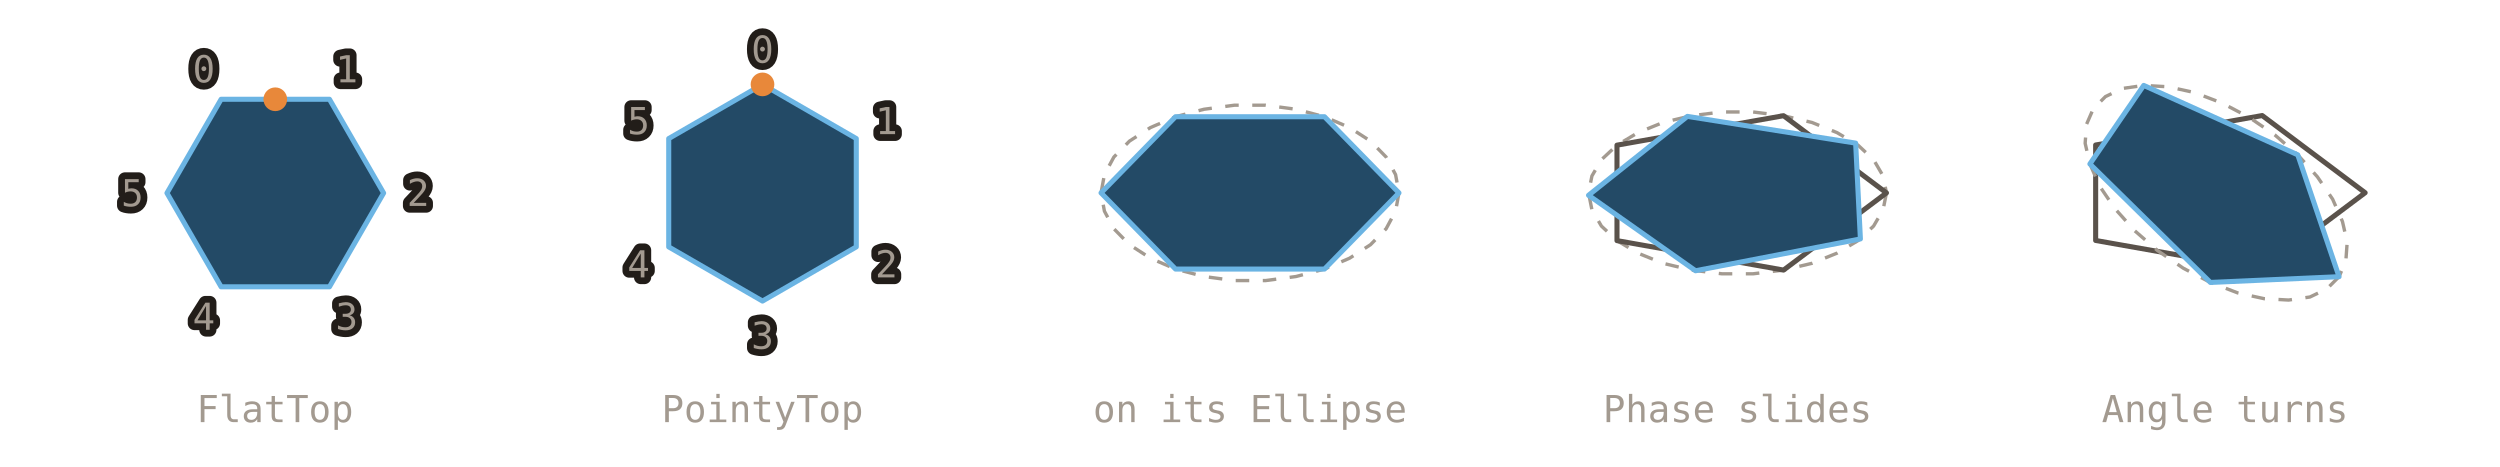
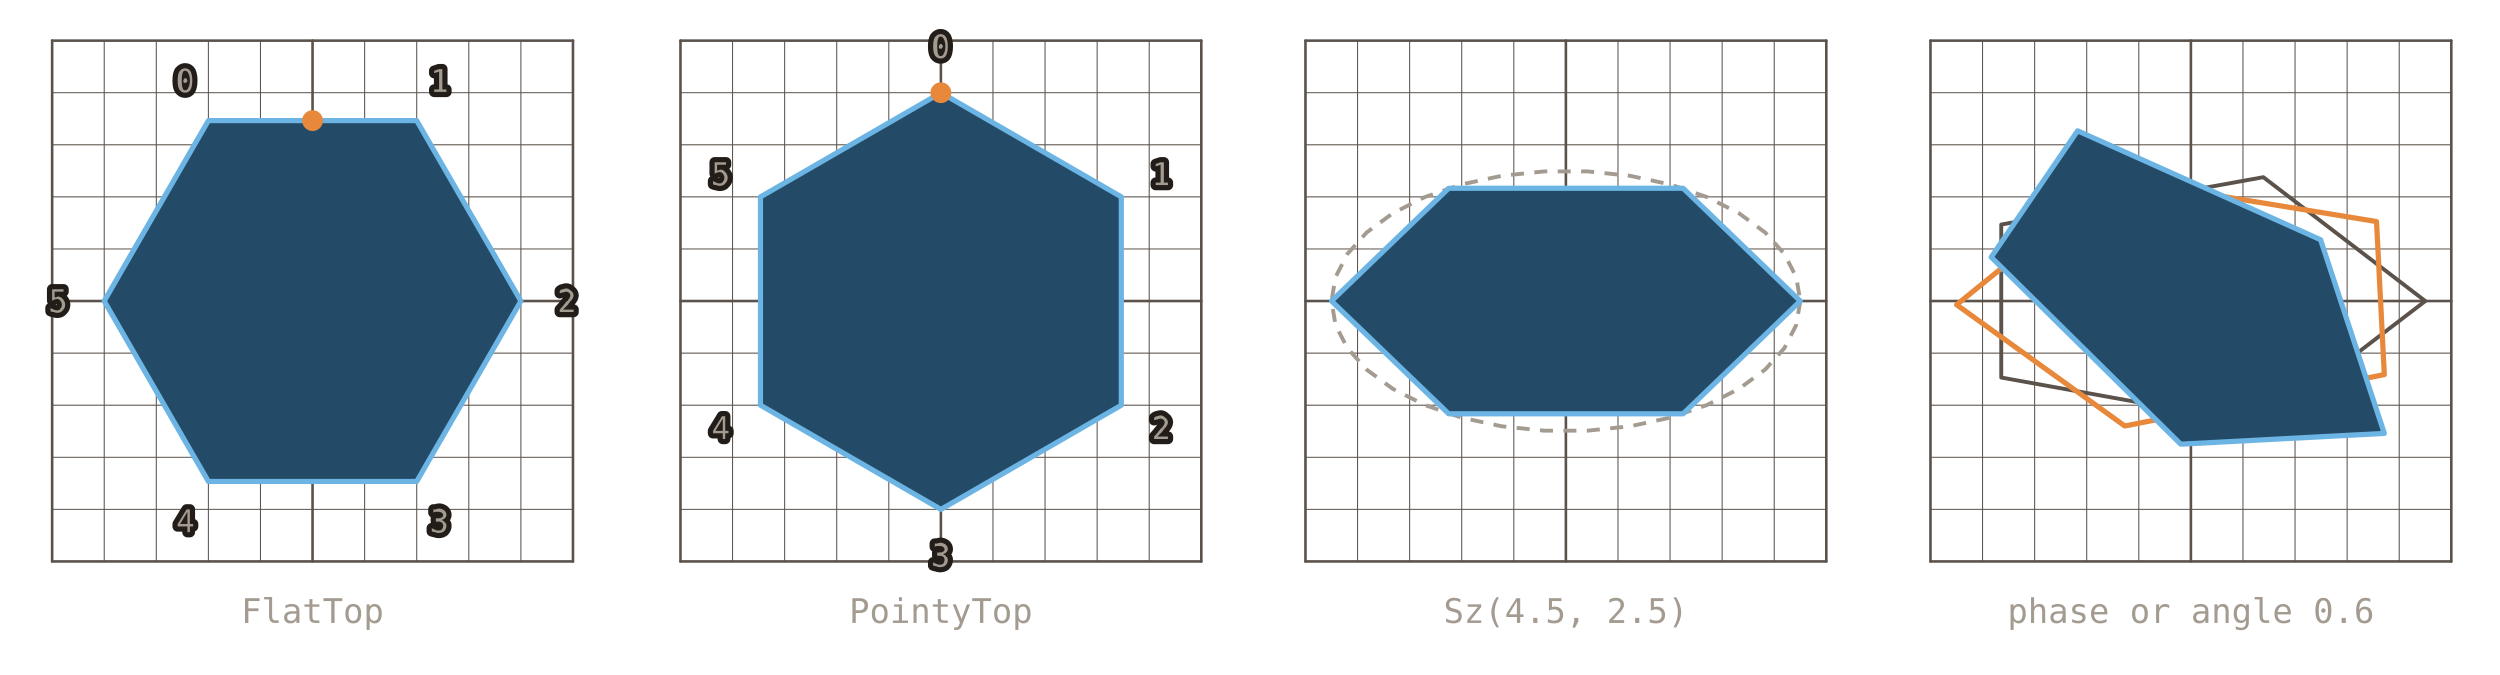
- <svg xmlns="http://www.w3.org/2000/svg" width="960" height="179" viewBox="0 0 960 179" role="img">
-   <g transform="translate(46.3 19.4) scale(1.3) translate(45.7 42.1)">
-     <polygon points="-16.0,-27.7 16.0,-27.7 32.0,-0.0 16.0,27.7 -16.0,27.7 -32.0,0.0" fill="#234a66" stroke="#6bb4e3" stroke-width="1.5" stroke-linejoin="round" />
-     <text x="-21.1" y="-32.7" font-family="ui-monospace, SFMono-Regular, Menlo, Consolas, monospace" font-size="11" text-anchor="middle" fill="#a39a90" stroke="#221d19" stroke-width="4" stroke-linejoin="round" paint-order="stroke">0</text>
-     <text x="21.1" y="-32.7" font-family="ui-monospace, SFMono-Regular, Menlo, Consolas, monospace" font-size="11" text-anchor="middle" fill="#a39a90" stroke="#221d19" stroke-width="4" stroke-linejoin="round" paint-order="stroke">1</text>
-     <text x="42.2" y="3.8" font-family="ui-monospace, SFMono-Regular, Menlo, Consolas, monospace" font-size="11" text-anchor="middle" fill="#a39a90" stroke="#221d19" stroke-width="4" stroke-linejoin="round" paint-order="stroke">2</text>
-     <text x="21.1" y="40.4" font-family="ui-monospace, SFMono-Regular, Menlo, Consolas, monospace" font-size="11" text-anchor="middle" fill="#a39a90" stroke="#221d19" stroke-width="4" stroke-linejoin="round" paint-order="stroke">3</text>
-     <text x="-21.1" y="40.4" font-family="ui-monospace, SFMono-Regular, Menlo, Consolas, monospace" font-size="11" text-anchor="middle" fill="#a39a90" stroke="#221d19" stroke-width="4" stroke-linejoin="round" paint-order="stroke">4</text>
-     <text x="-42.2" y="3.9" font-family="ui-monospace, SFMono-Regular, Menlo, Consolas, monospace" font-size="11" text-anchor="middle" fill="#a39a90" stroke="#221d19" stroke-width="4" stroke-linejoin="round" paint-order="stroke">5</text>
-     <circle cx="0.0" cy="-27.7" r="3.5" fill="#e8883a" />
+ <svg xmlns="http://www.w3.org/2000/svg" width="960" height="259" viewBox="0 0 960 259" role="img">
+   <g transform="translate(18.7 15.6) scale(20) translate(0.066 -0.000)">
+     <line x1="0.000" y1="0.000" x2="0.000" y2="10.000" stroke="#5a524b" stroke-width="0.050" stroke-linecap="round" />
+     <line x1="1.000" y1="0.000" x2="1.000" y2="10.000" stroke="#5a524b" stroke-width="0.020" stroke-linecap="round" />
+     <line x1="2.000" y1="0.000" x2="2.000" y2="10.000" stroke="#5a524b" stroke-width="0.020" stroke-linecap="round" />
+     <line x1="3.000" y1="0.000" x2="3.000" y2="10.000" stroke="#5a524b" stroke-width="0.020" stroke-linecap="round" />
+     <line x1="4.000" y1="0.000" x2="4.000" y2="10.000" stroke="#5a524b" stroke-width="0.020" stroke-linecap="round" />
+     <line x1="5.000" y1="0.000" x2="5.000" y2="10.000" stroke="#5a524b" stroke-width="0.050" stroke-linecap="round" />
+     <line x1="6.000" y1="0.000" x2="6.000" y2="10.000" stroke="#5a524b" stroke-width="0.020" stroke-linecap="round" />
+     <line x1="7.000" y1="0.000" x2="7.000" y2="10.000" stroke="#5a524b" stroke-width="0.020" stroke-linecap="round" />
+     <line x1="8.000" y1="0.000" x2="8.000" y2="10.000" stroke="#5a524b" stroke-width="0.020" stroke-linecap="round" />
+     <line x1="9.000" y1="0.000" x2="9.000" y2="10.000" stroke="#5a524b" stroke-width="0.020" stroke-linecap="round" />
+     <line x1="10.000" y1="0.000" x2="10.000" y2="10.000" stroke="#5a524b" stroke-width="0.050" stroke-linecap="round" />
+     <line x1="0.000" y1="0.000" x2="10.000" y2="0.000" stroke="#5a524b" stroke-width="0.050" stroke-linecap="round" />
+     <line x1="0.000" y1="1.000" x2="10.000" y2="1.000" stroke="#5a524b" stroke-width="0.020" stroke-linecap="round" />
+     <line x1="0.000" y1="2.000" x2="10.000" y2="2.000" stroke="#5a524b" stroke-width="0.020" stroke-linecap="round" />
+     <line x1="0.000" y1="3.000" x2="10.000" y2="3.000" stroke="#5a524b" stroke-width="0.020" stroke-linecap="round" />
+     <line x1="0.000" y1="4.000" x2="10.000" y2="4.000" stroke="#5a524b" stroke-width="0.020" stroke-linecap="round" />
+     <line x1="0.000" y1="5.000" x2="10.000" y2="5.000" stroke="#5a524b" stroke-width="0.050" stroke-linecap="round" />
+     <line x1="0.000" y1="6.000" x2="10.000" y2="6.000" stroke="#5a524b" stroke-width="0.020" stroke-linecap="round" />
+     <line x1="0.000" y1="7.000" x2="10.000" y2="7.000" stroke="#5a524b" stroke-width="0.020" stroke-linecap="round" />
+     <line x1="0.000" y1="8.000" x2="10.000" y2="8.000" stroke="#5a524b" stroke-width="0.020" stroke-linecap="round" />
+     <line x1="0.000" y1="9.000" x2="10.000" y2="9.000" stroke="#5a524b" stroke-width="0.020" stroke-linecap="round" />
+     <line x1="0.000" y1="10.000" x2="10.000" y2="10.000" stroke="#5a524b" stroke-width="0.050" stroke-linecap="round" />
+     <polygon points="3.000,1.536 7.000,1.536 9.000,5.000 7.000,8.464 3.000,8.464 1.000,5.000" fill="#234a66" stroke="#6bb4e3" stroke-width="0.100" stroke-linejoin="round" />
+     <text x="2.560" y="0.984" font-family="ui-monospace, SFMono-Regular, Menlo, Consolas, monospace" font-size="0.600" text-anchor="middle" fill="#a39a90" stroke="#221d19" stroke-width="0.200" stroke-linejoin="round" paint-order="stroke">0</text>
+     <text x="7.440" y="0.984" font-family="ui-monospace, SFMono-Regular, Menlo, Consolas, monospace" font-size="0.600" text-anchor="middle" fill="#a39a90" stroke="#221d19" stroke-width="0.200" stroke-linejoin="round" paint-order="stroke">1</text>
+     <text x="9.880" y="5.210" font-family="ui-monospace, SFMono-Regular, Menlo, Consolas, monospace" font-size="0.600" text-anchor="middle" fill="#a39a90" stroke="#221d19" stroke-width="0.200" stroke-linejoin="round" paint-order="stroke">2</text>
+     <text x="7.440" y="9.436" font-family="ui-monospace, SFMono-Regular, Menlo, Consolas, monospace" font-size="0.600" text-anchor="middle" fill="#a39a90" stroke="#221d19" stroke-width="0.200" stroke-linejoin="round" paint-order="stroke">3</text>
+     <text x="2.560" y="9.436" font-family="ui-monospace, SFMono-Regular, Menlo, Consolas, monospace" font-size="0.600" text-anchor="middle" fill="#a39a90" stroke="#221d19" stroke-width="0.200" stroke-linejoin="round" paint-order="stroke">4</text>
+     <text x="0.120" y="5.210" font-family="ui-monospace, SFMono-Regular, Menlo, Consolas, monospace" font-size="0.600" text-anchor="middle" fill="#a39a90" stroke="#221d19" stroke-width="0.200" stroke-linejoin="round" paint-order="stroke">5</text>
+     <circle cx="5.000" cy="1.536" r="0.200" fill="#e8883a" />
  </g>
-   <text x="105.6" y="162.1" font-family="ui-monospace, SFMono-Regular, Menlo, Consolas, monospace" font-size="14.3" text-anchor="middle" fill="#a39a90">FlatTop</text>
-   <g transform="translate(240.8 12.0) scale(1.3) translate(40.0 47.7)">
-     <polygon points="-0.0,-32.0 27.7,-16.0 27.7,16.0 0.0,32.0 -27.7,16.0 -27.7,-16.0" fill="#234a66" stroke="#6bb4e3" stroke-width="1.5" stroke-linejoin="round" />
-     <text x="-0.0" y="-38.4" font-family="ui-monospace, SFMono-Regular, Menlo, Consolas, monospace" font-size="11" text-anchor="middle" fill="#a39a90" stroke="#221d19" stroke-width="4" stroke-linejoin="round" paint-order="stroke">0</text>
-     <text x="36.6" y="-17.3" font-family="ui-monospace, SFMono-Regular, Menlo, Consolas, monospace" font-size="11" text-anchor="middle" fill="#a39a90" stroke="#221d19" stroke-width="4" stroke-linejoin="round" paint-order="stroke">1</text>
-     <text x="36.6" y="25.0" font-family="ui-monospace, SFMono-Regular, Menlo, Consolas, monospace" font-size="11" text-anchor="middle" fill="#a39a90" stroke="#221d19" stroke-width="4" stroke-linejoin="round" paint-order="stroke">2</text>
-     <text x="0.0" y="46.1" font-family="ui-monospace, SFMono-Regular, Menlo, Consolas, monospace" font-size="11" text-anchor="middle" fill="#a39a90" stroke="#221d19" stroke-width="4" stroke-linejoin="round" paint-order="stroke">3</text>
-     <text x="-36.6" y="25.0" font-family="ui-monospace, SFMono-Regular, Menlo, Consolas, monospace" font-size="11" text-anchor="middle" fill="#a39a90" stroke="#221d19" stroke-width="4" stroke-linejoin="round" paint-order="stroke">4</text>
-     <text x="-36.6" y="-17.3" font-family="ui-monospace, SFMono-Regular, Menlo, Consolas, monospace" font-size="11" text-anchor="middle" fill="#a39a90" stroke="#221d19" stroke-width="4" stroke-linejoin="round" paint-order="stroke">5</text>
-     <circle cx="0.0" cy="-32.0" r="3.5" fill="#e8883a" />
+   <text x="120.0" y="239.2" font-family="ui-monospace, SFMono-Regular, Menlo, Consolas, monospace" font-size="13" text-anchor="middle" fill="#a39a90">FlatTop</text>
+   <g transform="translate(261.3 12.0) scale(20) translate(-0.000 0.180)">
+     <line x1="0.000" y1="0.000" x2="0.000" y2="10.000" stroke="#5a524b" stroke-width="0.050" stroke-linecap="round" />
+     <line x1="1.000" y1="0.000" x2="1.000" y2="10.000" stroke="#5a524b" stroke-width="0.020" stroke-linecap="round" />
+     <line x1="2.000" y1="0.000" x2="2.000" y2="10.000" stroke="#5a524b" stroke-width="0.020" stroke-linecap="round" />
+     <line x1="3.000" y1="0.000" x2="3.000" y2="10.000" stroke="#5a524b" stroke-width="0.020" stroke-linecap="round" />
+     <line x1="4.000" y1="0.000" x2="4.000" y2="10.000" stroke="#5a524b" stroke-width="0.020" stroke-linecap="round" />
+     <line x1="5.000" y1="0.000" x2="5.000" y2="10.000" stroke="#5a524b" stroke-width="0.050" stroke-linecap="round" />
+     <line x1="6.000" y1="0.000" x2="6.000" y2="10.000" stroke="#5a524b" stroke-width="0.020" stroke-linecap="round" />
+     <line x1="7.000" y1="0.000" x2="7.000" y2="10.000" stroke="#5a524b" stroke-width="0.020" stroke-linecap="round" />
+     <line x1="8.000" y1="0.000" x2="8.000" y2="10.000" stroke="#5a524b" stroke-width="0.020" stroke-linecap="round" />
+     <line x1="9.000" y1="0.000" x2="9.000" y2="10.000" stroke="#5a524b" stroke-width="0.020" stroke-linecap="round" />
+     <line x1="10.000" y1="0.000" x2="10.000" y2="10.000" stroke="#5a524b" stroke-width="0.050" stroke-linecap="round" />
+     <line x1="0.000" y1="0.000" x2="10.000" y2="0.000" stroke="#5a524b" stroke-width="0.050" stroke-linecap="round" />
+     <line x1="0.000" y1="1.000" x2="10.000" y2="1.000" stroke="#5a524b" stroke-width="0.020" stroke-linecap="round" />
+     <line x1="0.000" y1="2.000" x2="10.000" y2="2.000" stroke="#5a524b" stroke-width="0.020" stroke-linecap="round" />
+     <line x1="0.000" y1="3.000" x2="10.000" y2="3.000" stroke="#5a524b" stroke-width="0.020" stroke-linecap="round" />
+     <line x1="0.000" y1="4.000" x2="10.000" y2="4.000" stroke="#5a524b" stroke-width="0.020" stroke-linecap="round" />
+     <line x1="0.000" y1="5.000" x2="10.000" y2="5.000" stroke="#5a524b" stroke-width="0.050" stroke-linecap="round" />
+     <line x1="0.000" y1="6.000" x2="10.000" y2="6.000" stroke="#5a524b" stroke-width="0.020" stroke-linecap="round" />
+     <line x1="0.000" y1="7.000" x2="10.000" y2="7.000" stroke="#5a524b" stroke-width="0.020" stroke-linecap="round" />
+     <line x1="0.000" y1="8.000" x2="10.000" y2="8.000" stroke="#5a524b" stroke-width="0.020" stroke-linecap="round" />
+     <line x1="0.000" y1="9.000" x2="10.000" y2="9.000" stroke="#5a524b" stroke-width="0.020" stroke-linecap="round" />
+     <line x1="0.000" y1="10.000" x2="10.000" y2="10.000" stroke="#5a524b" stroke-width="0.050" stroke-linecap="round" />
+     <polygon points="5.000,1.000 8.464,3.000 8.464,7.000 5.000,9.000 1.536,7.000 1.536,3.000" fill="#234a66" stroke="#6bb4e3" stroke-width="0.100" stroke-linejoin="round" />
+     <text x="5.000" y="0.330" font-family="ui-monospace, SFMono-Regular, Menlo, Consolas, monospace" font-size="0.600" text-anchor="middle" fill="#a39a90" stroke="#221d19" stroke-width="0.200" stroke-linejoin="round" paint-order="stroke">0</text>
+     <text x="9.226" y="2.770" font-family="ui-monospace, SFMono-Regular, Menlo, Consolas, monospace" font-size="0.600" text-anchor="middle" fill="#a39a90" stroke="#221d19" stroke-width="0.200" stroke-linejoin="round" paint-order="stroke">1</text>
+     <text x="9.226" y="7.650" font-family="ui-monospace, SFMono-Regular, Menlo, Consolas, monospace" font-size="0.600" text-anchor="middle" fill="#a39a90" stroke="#221d19" stroke-width="0.200" stroke-linejoin="round" paint-order="stroke">2</text>
+     <text x="5.000" y="10.090" font-family="ui-monospace, SFMono-Regular, Menlo, Consolas, monospace" font-size="0.600" text-anchor="middle" fill="#a39a90" stroke="#221d19" stroke-width="0.200" stroke-linejoin="round" paint-order="stroke">3</text>
+     <text x="0.774" y="7.650" font-family="ui-monospace, SFMono-Regular, Menlo, Consolas, monospace" font-size="0.600" text-anchor="middle" fill="#a39a90" stroke="#221d19" stroke-width="0.200" stroke-linejoin="round" paint-order="stroke">4</text>
+     <text x="0.774" y="2.770" font-family="ui-monospace, SFMono-Regular, Menlo, Consolas, monospace" font-size="0.600" text-anchor="middle" fill="#a39a90" stroke="#221d19" stroke-width="0.200" stroke-linejoin="round" paint-order="stroke">5</text>
+     <circle cx="5.000" cy="1.000" r="0.200" fill="#e8883a" />
  </g>
-   <text x="292.8" y="162.1" font-family="ui-monospace, SFMono-Regular, Menlo, Consolas, monospace" font-size="14.3" text-anchor="middle" fill="#a39a90">PointyTop</text>
-   <g transform="translate(422.8 40.4) scale(1.3) translate(44.0 25.9)">
-     <polygon points="44.0,0.0 43.0,5.4 40.2,10.6 35.6,15.3 29.4,19.3 22.0,22.5 13.6,24.7 4.6,25.9 -4.6,25.9 -13.6,24.7 -22.0,22.5 -29.4,19.3 -35.6,15.3 -40.2,10.6 -43.0,5.4 -44.0,0.0 -43.0,-5.4 -40.2,-10.6 -35.6,-15.3 -29.4,-19.3 -22.0,-22.5 -13.6,-24.7 -4.6,-25.9 4.6,-25.9 13.6,-24.7 22.0,-22.5 29.4,-19.3 35.6,-15.3 40.2,-10.6 43.0,-5.4" fill="none" stroke="#a39a90" stroke-width="1" stroke-dasharray="4 4" stroke-linejoin="round" />
-     <polygon points="-22.0,-22.5 22.0,-22.5 44.0,-0.0 22.0,22.5 -22.0,22.5 -44.0,0.0" fill="#234a66" stroke="#6bb4e3" stroke-width="1.5" stroke-linejoin="round" />
+   <text x="361.3" y="239.2" font-family="ui-monospace, SFMono-Regular, Menlo, Consolas, monospace" font-size="13" text-anchor="middle" fill="#a39a90">PointyTop</text>
+   <g transform="translate(501.3 15.6) scale(20) translate(-0.000 -0.000)">
+     <line x1="0.000" y1="0.000" x2="0.000" y2="10.000" stroke="#5a524b" stroke-width="0.050" stroke-linecap="round" />
+     <line x1="1.000" y1="0.000" x2="1.000" y2="10.000" stroke="#5a524b" stroke-width="0.020" stroke-linecap="round" />
+     <line x1="2.000" y1="0.000" x2="2.000" y2="10.000" stroke="#5a524b" stroke-width="0.020" stroke-linecap="round" />
+     <line x1="3.000" y1="0.000" x2="3.000" y2="10.000" stroke="#5a524b" stroke-width="0.020" stroke-linecap="round" />
+     <line x1="4.000" y1="0.000" x2="4.000" y2="10.000" stroke="#5a524b" stroke-width="0.020" stroke-linecap="round" />
+     <line x1="5.000" y1="0.000" x2="5.000" y2="10.000" stroke="#5a524b" stroke-width="0.050" stroke-linecap="round" />
+     <line x1="6.000" y1="0.000" x2="6.000" y2="10.000" stroke="#5a524b" stroke-width="0.020" stroke-linecap="round" />
+     <line x1="7.000" y1="0.000" x2="7.000" y2="10.000" stroke="#5a524b" stroke-width="0.020" stroke-linecap="round" />
+     <line x1="8.000" y1="0.000" x2="8.000" y2="10.000" stroke="#5a524b" stroke-width="0.020" stroke-linecap="round" />
+     <line x1="9.000" y1="0.000" x2="9.000" y2="10.000" stroke="#5a524b" stroke-width="0.020" stroke-linecap="round" />
+     <line x1="10.000" y1="0.000" x2="10.000" y2="10.000" stroke="#5a524b" stroke-width="0.050" stroke-linecap="round" />
+     <line x1="0.000" y1="0.000" x2="10.000" y2="0.000" stroke="#5a524b" stroke-width="0.050" stroke-linecap="round" />
+     <line x1="0.000" y1="1.000" x2="10.000" y2="1.000" stroke="#5a524b" stroke-width="0.020" stroke-linecap="round" />
+     <line x1="0.000" y1="2.000" x2="10.000" y2="2.000" stroke="#5a524b" stroke-width="0.020" stroke-linecap="round" />
+     <line x1="0.000" y1="3.000" x2="10.000" y2="3.000" stroke="#5a524b" stroke-width="0.020" stroke-linecap="round" />
+     <line x1="0.000" y1="4.000" x2="10.000" y2="4.000" stroke="#5a524b" stroke-width="0.020" stroke-linecap="round" />
+     <line x1="0.000" y1="5.000" x2="10.000" y2="5.000" stroke="#5a524b" stroke-width="0.050" stroke-linecap="round" />
+     <line x1="0.000" y1="6.000" x2="10.000" y2="6.000" stroke="#5a524b" stroke-width="0.020" stroke-linecap="round" />
+     <line x1="0.000" y1="7.000" x2="10.000" y2="7.000" stroke="#5a524b" stroke-width="0.020" stroke-linecap="round" />
+     <line x1="0.000" y1="8.000" x2="10.000" y2="8.000" stroke="#5a524b" stroke-width="0.020" stroke-linecap="round" />
+     <line x1="0.000" y1="9.000" x2="10.000" y2="9.000" stroke="#5a524b" stroke-width="0.020" stroke-linecap="round" />
+     <line x1="0.000" y1="10.000" x2="10.000" y2="10.000" stroke="#5a524b" stroke-width="0.050" stroke-linecap="round" />
+     <polygon points="9.500,5.000 9.423,5.459 9.196,5.903 8.826,6.316 8.326,6.684 7.712,6.995 7.006,7.238 6.231,7.405 5.415,7.489 4.585,7.489 3.769,7.405 2.994,7.238 2.288,6.995 1.674,6.684 1.174,6.316 0.804,5.903 0.577,5.459 0.500,5.000 0.577,4.541 0.804,4.097 1.174,3.684 1.674,3.316 2.288,3.005 2.994,2.762 3.769,2.595 4.585,2.511 5.415,2.511 6.231,2.595 7.006,2.762 7.712,3.005 8.326,3.316 8.826,3.684 9.196,4.097 9.423,4.541" fill="none" stroke="#a39a90" stroke-width="0.075" stroke-dasharray="0.250 0.200" stroke-linejoin="round" />
+     <polygon points="2.750,2.835 7.250,2.835 9.500,5.000 7.250,7.165 2.750,7.165 0.500,5.000" fill="#234a66" stroke="#6bb4e3" stroke-width="0.100" stroke-linejoin="round" />
  </g>
-   <text x="480.0" y="162.1" font-family="ui-monospace, SFMono-Regular, Menlo, Consolas, monospace" font-size="14.3" text-anchor="middle" fill="#a39a90">on its Ellipse</text>
-   <g transform="translate(610.0 43.0) scale(1.3) translate(44.0 23.9)">
-     <polygon points="44.0,0.0 43.0,5.0 40.2,9.8 35.6,14.1 29.4,17.8 22.0,20.8 13.6,22.8 4.6,23.9 -4.6,23.9 -13.6,22.8 -22.0,20.8 -29.4,17.8 -35.6,14.1 -40.2,9.8 -43.0,5.0 -44.0,0.0 -43.0,-5.0 -40.2,-9.8 -35.6,-14.1 -29.4,-17.8 -22.0,-20.8 -13.6,-22.8 -4.6,-23.9 4.6,-23.9 13.6,-22.8 22.0,-20.8 29.4,-17.8 35.6,-14.1 40.2,-9.8 43.0,-5.0" fill="none" stroke="#a39a90" stroke-width="1" stroke-dasharray="4 4" stroke-linejoin="round" />
-     <polygon points="44.0,0.0 13.6,22.8 -35.6,14.1 -35.6,-14.1 13.6,-22.8" fill="none" stroke="#5a524b" stroke-width="1.5" stroke-linejoin="round" />
-     <polygon points="36.3,13.6 -12.4,23.0 -44.0,0.7 -14.8,-22.6 34.9,-14.7" fill="#234a66" stroke="#6bb4e3" stroke-width="1.5" stroke-linejoin="round" />
+   <text x="601.3" y="239.2" font-family="ui-monospace, SFMono-Regular, Menlo, Consolas, monospace" font-size="13" text-anchor="middle" fill="#a39a90">Sz(4.5, 2.5)</text>
+   <g transform="translate(741.3 15.6) scale(20) translate(-0.000 -0.000)">
+     <line x1="0.000" y1="0.000" x2="0.000" y2="10.000" stroke="#5a524b" stroke-width="0.050" stroke-linecap="round" />
+     <line x1="1.000" y1="0.000" x2="1.000" y2="10.000" stroke="#5a524b" stroke-width="0.020" stroke-linecap="round" />
+     <line x1="2.000" y1="0.000" x2="2.000" y2="10.000" stroke="#5a524b" stroke-width="0.020" stroke-linecap="round" />
+     <line x1="3.000" y1="0.000" x2="3.000" y2="10.000" stroke="#5a524b" stroke-width="0.020" stroke-linecap="round" />
+     <line x1="4.000" y1="0.000" x2="4.000" y2="10.000" stroke="#5a524b" stroke-width="0.020" stroke-linecap="round" />
+     <line x1="5.000" y1="0.000" x2="5.000" y2="10.000" stroke="#5a524b" stroke-width="0.050" stroke-linecap="round" />
+     <line x1="6.000" y1="0.000" x2="6.000" y2="10.000" stroke="#5a524b" stroke-width="0.020" stroke-linecap="round" />
+     <line x1="7.000" y1="0.000" x2="7.000" y2="10.000" stroke="#5a524b" stroke-width="0.020" stroke-linecap="round" />
+     <line x1="8.000" y1="0.000" x2="8.000" y2="10.000" stroke="#5a524b" stroke-width="0.020" stroke-linecap="round" />
+     <line x1="9.000" y1="0.000" x2="9.000" y2="10.000" stroke="#5a524b" stroke-width="0.020" stroke-linecap="round" />
+     <line x1="10.000" y1="0.000" x2="10.000" y2="10.000" stroke="#5a524b" stroke-width="0.050" stroke-linecap="round" />
+     <line x1="0.000" y1="0.000" x2="10.000" y2="0.000" stroke="#5a524b" stroke-width="0.050" stroke-linecap="round" />
+     <line x1="0.000" y1="1.000" x2="10.000" y2="1.000" stroke="#5a524b" stroke-width="0.020" stroke-linecap="round" />
+     <line x1="0.000" y1="2.000" x2="10.000" y2="2.000" stroke="#5a524b" stroke-width="0.020" stroke-linecap="round" />
+     <line x1="0.000" y1="3.000" x2="10.000" y2="3.000" stroke="#5a524b" stroke-width="0.020" stroke-linecap="round" />
+     <line x1="0.000" y1="4.000" x2="10.000" y2="4.000" stroke="#5a524b" stroke-width="0.020" stroke-linecap="round" />
+     <line x1="0.000" y1="5.000" x2="10.000" y2="5.000" stroke="#5a524b" stroke-width="0.050" stroke-linecap="round" />
+     <line x1="0.000" y1="6.000" x2="10.000" y2="6.000" stroke="#5a524b" stroke-width="0.020" stroke-linecap="round" />
+     <line x1="0.000" y1="7.000" x2="10.000" y2="7.000" stroke="#5a524b" stroke-width="0.020" stroke-linecap="round" />
+     <line x1="0.000" y1="8.000" x2="10.000" y2="8.000" stroke="#5a524b" stroke-width="0.020" stroke-linecap="round" />
+     <line x1="0.000" y1="9.000" x2="10.000" y2="9.000" stroke="#5a524b" stroke-width="0.020" stroke-linecap="round" />
+     <line x1="0.000" y1="10.000" x2="10.000" y2="10.000" stroke="#5a524b" stroke-width="0.050" stroke-linecap="round" />
+     <polygon points="9.500,5.000 6.391,7.378 1.359,6.469 1.359,3.531 6.391,2.622" fill="none" stroke="#5a524b" stroke-width="0.075" stroke-linejoin="round" />
+     <polygon points="8.714,6.412 3.731,7.399 0.502,5.071 3.489,2.645 8.564,3.474" fill="none" stroke="#e8883a" stroke-width="0.100" stroke-linejoin="round" />
+     <polygon points="8.714,7.541 4.805,7.748 1.166,4.157 2.825,1.732 7.490,3.823" fill="#234a66" stroke="#6bb4e3" stroke-width="0.100" stroke-linejoin="round" />
  </g>
-   <text x="667.2" y="162.1" font-family="ui-monospace, SFMono-Regular, Menlo, Consolas, monospace" font-size="14.3" text-anchor="middle" fill="#a39a90">Phase slides</text>
-   <g transform="translate(800.7 32.8) scale(1.3) translate(38.7 31.7)">
-     <polygon points="44.0,0.0 13.6,22.8 -35.6,14.1 -35.6,-14.1 13.6,-22.8" fill="none" stroke="#5a524b" stroke-width="1.5" stroke-linejoin="round" />
-     <polygon points="36.3,24.8 32.7,28.4 27.7,30.8 21.4,31.7 14.2,31.3 6.4,29.6 -1.7,26.5 -9.7,22.3 -17.3,17.1 -24.1,11.2 -29.9,4.7 -34.4,-1.9 -37.3,-8.5 -38.7,-14.6 -38.3,-20.2 -36.3,-24.8 -32.7,-28.4 -27.7,-30.8 -21.4,-31.7 -14.2,-31.3 -6.4,-29.6 1.7,-26.5 9.7,-22.3 17.3,-17.1 24.1,-11.2 29.9,-4.7 34.4,1.9 37.3,8.5 38.7,14.6 38.3,20.2" fill="none" stroke="#a39a90" stroke-width="1" stroke-dasharray="4 4" stroke-linejoin="round" />
-     <polygon points="36.3,24.8 -1.7,26.5 -37.3,-8.5 -21.4,-31.7 24.1,-11.2" fill="#234a66" stroke="#6bb4e3" stroke-width="1.5" stroke-linejoin="round" />
-   </g>
-   <text x="854.4" y="162.1" font-family="ui-monospace, SFMono-Regular, Menlo, Consolas, monospace" font-size="14.3" text-anchor="middle" fill="#a39a90">Angle turns</text>
+   <text x="841.3" y="239.2" font-family="ui-monospace, SFMono-Regular, Menlo, Consolas, monospace" font-size="13" text-anchor="middle" fill="#a39a90">phase or angle 0.6</text>
</svg>
